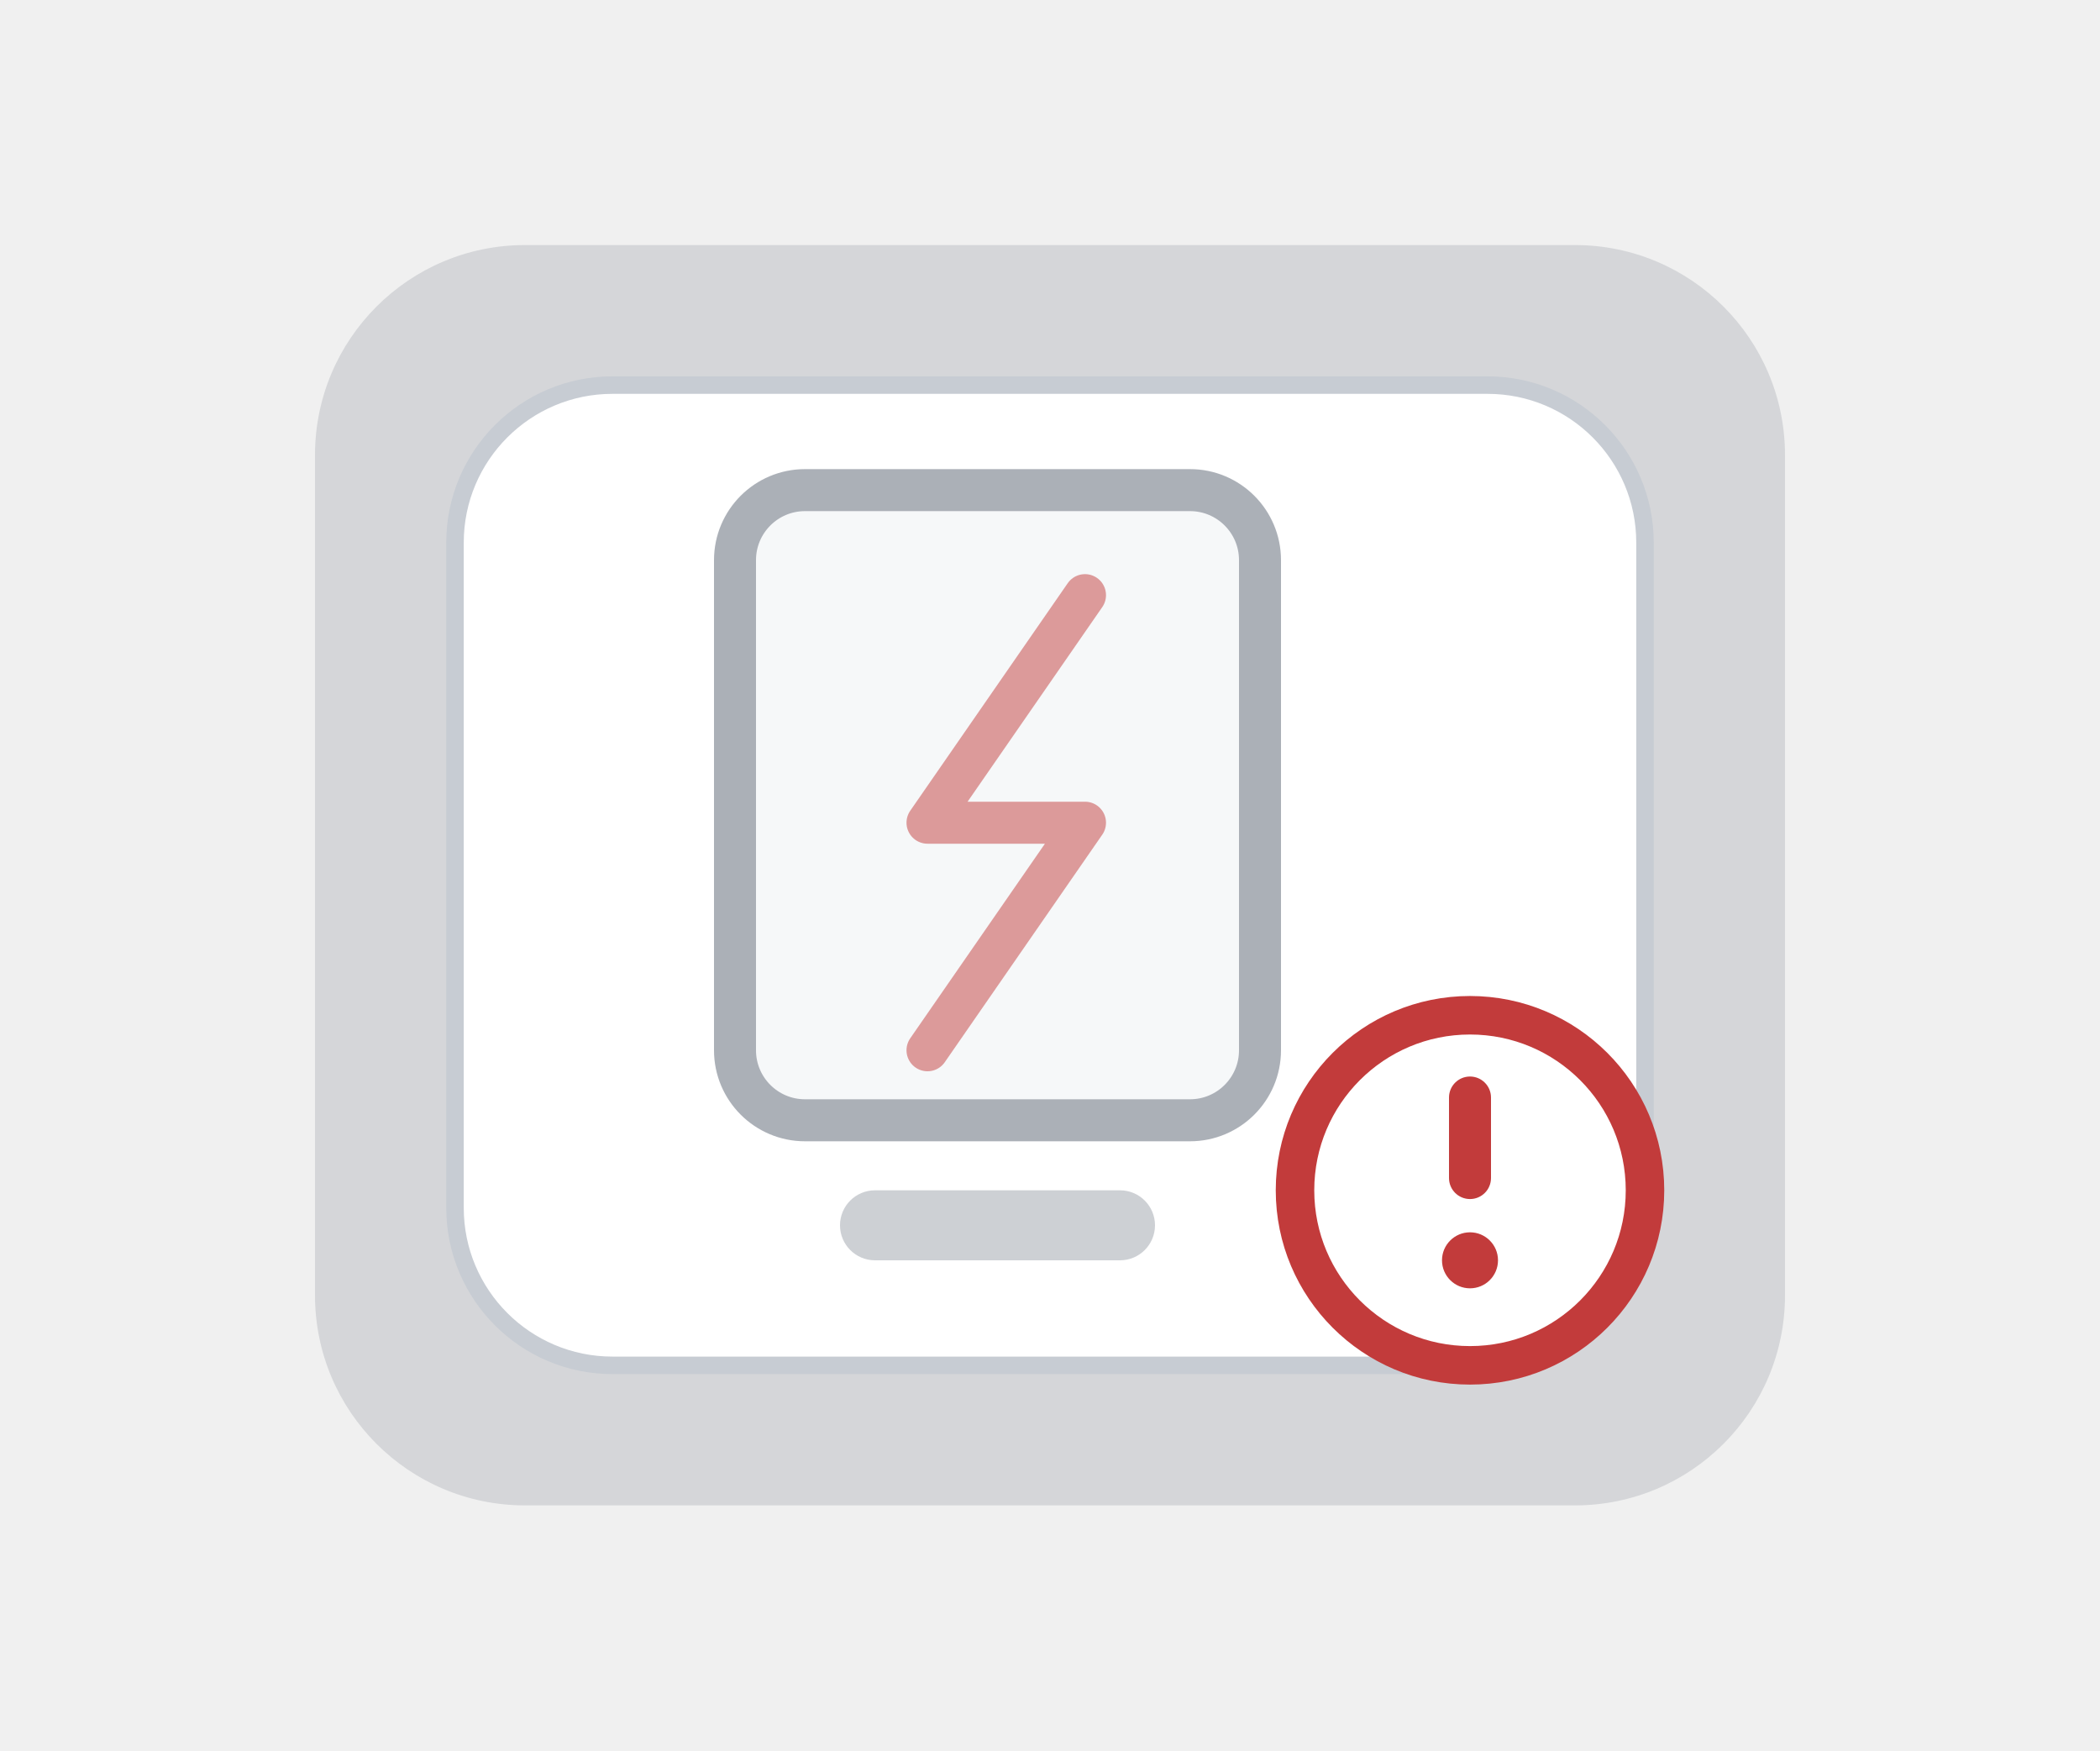
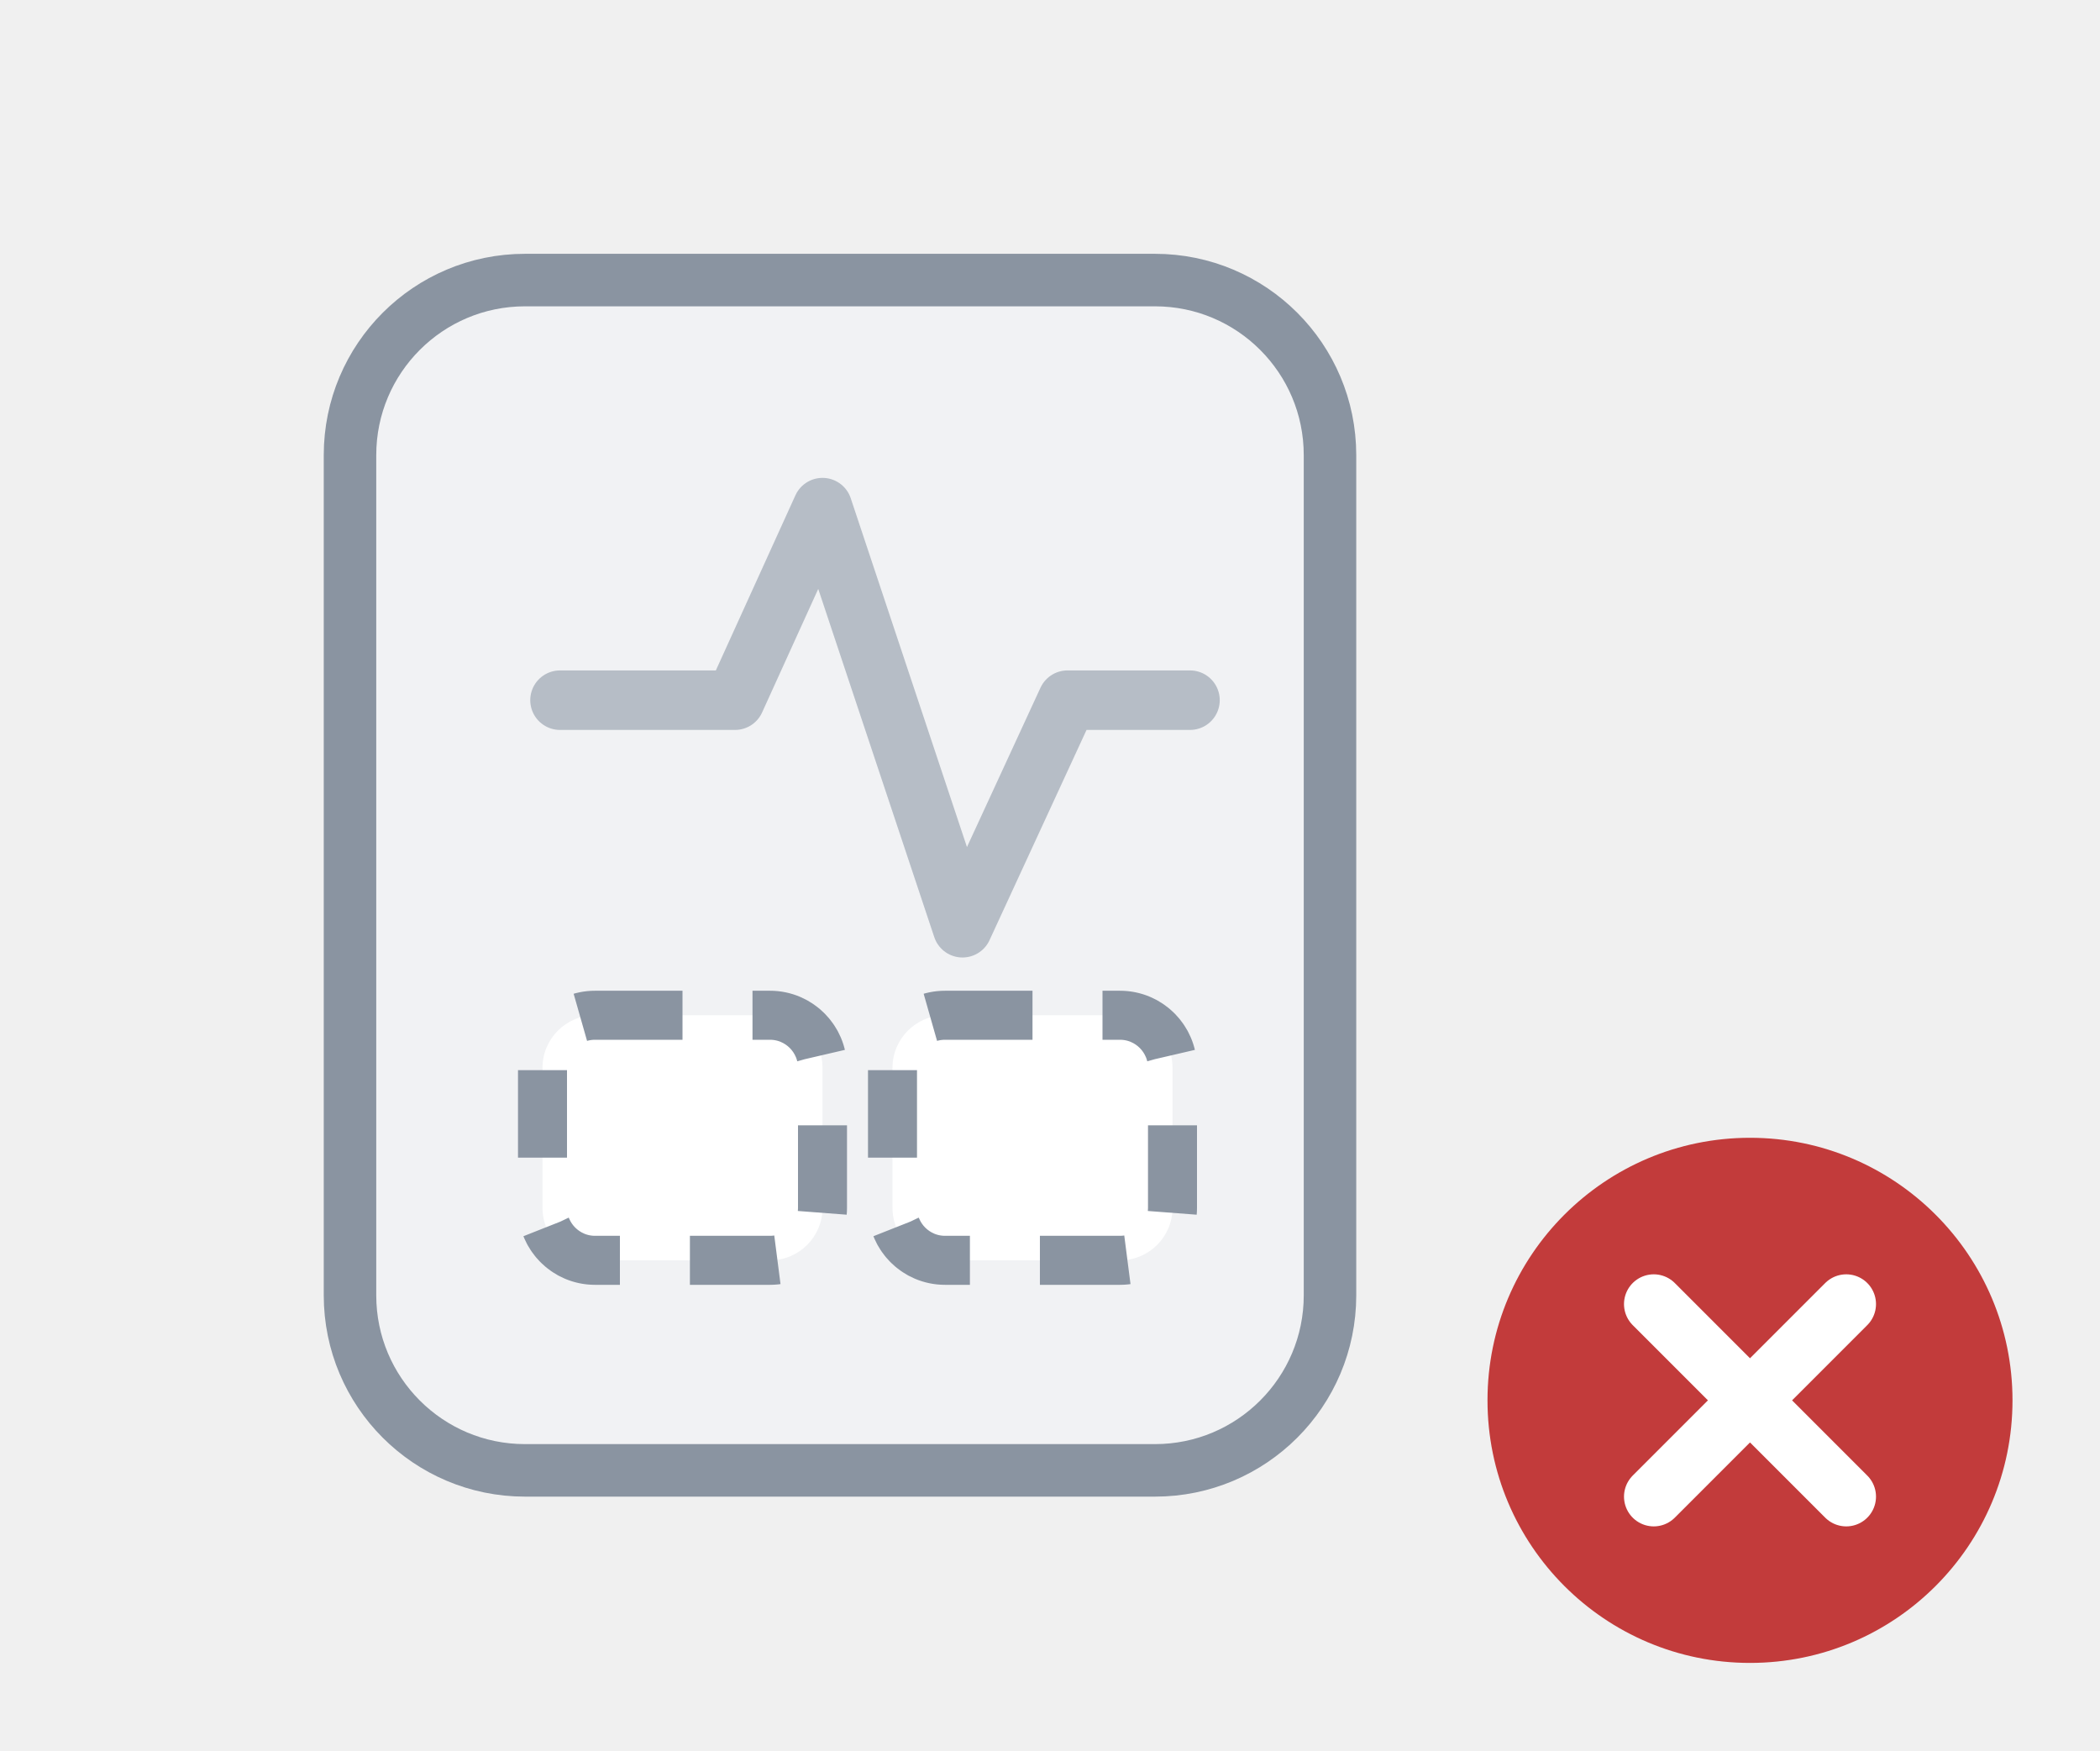
<svg xmlns="http://www.w3.org/2000/svg" viewBox="0 0 120 100">
-   <rect x="18" y="14" width="84" height="72" rx="12" fill="#586170" opacity=".18" />
-   <rect x="26" y="22" width="68" height="56" rx="9" fill="#ffffff" stroke="#c7ccd3" />
-   <rect x="42" y="28" width="30" height="36" rx="4" fill="#eef1f4" stroke="#586170" stroke-width="2.4" opacity=".5" />
-   <path d="M62 34 l-9 13 h9 l-9 13" fill="none" stroke="#c23b3b" stroke-width="2.4" stroke-linecap="round" stroke-linejoin="round" opacity=".5" />
-   <rect x="48" y="68" width="18" height="4" rx="2" fill="#586170" opacity=".3" />
-   <circle cx="84" cy="68" r="10" fill="#ffffff" stroke="#c23b3b" stroke-width="2.2" />
-   <rect x="82.8" y="61.5" width="2.4" height="7" rx="1.2" fill="#c23b3b" />
-   <circle cx="84" cy="72" r="1.6" fill="#c23b3b" />
+   <rect x="20" y="16" width="56" height="68" rx="10" fill="#f1f2f4" stroke="#8a94a1" stroke-width="3" />
+   <path d="M32 40 l10 0 l5 -11 l8 24 l6 -13 l7 0" fill="none" stroke="#b6bdc6" stroke-width="3.4" stroke-linecap="round" stroke-linejoin="round" />
+   <rect x="31" y="58" width="16" height="14" rx="3" fill="#ffffff" stroke="#8a94a1" stroke-width="2.8" stroke-dasharray="5 4" />
+   <rect x="51" y="58" width="16" height="14" rx="3" fill="#ffffff" stroke="#8a94a1" stroke-width="2.8" stroke-dasharray="5 4" />
+   <circle cx="100" cy="80" r="15" fill="#c23b3b" />
+   <path d="M94.5 74.5 l11 11 M105.5 74.5 l-11 11" stroke="#fff" stroke-width="3.4" stroke-linecap="round" />
</svg>
